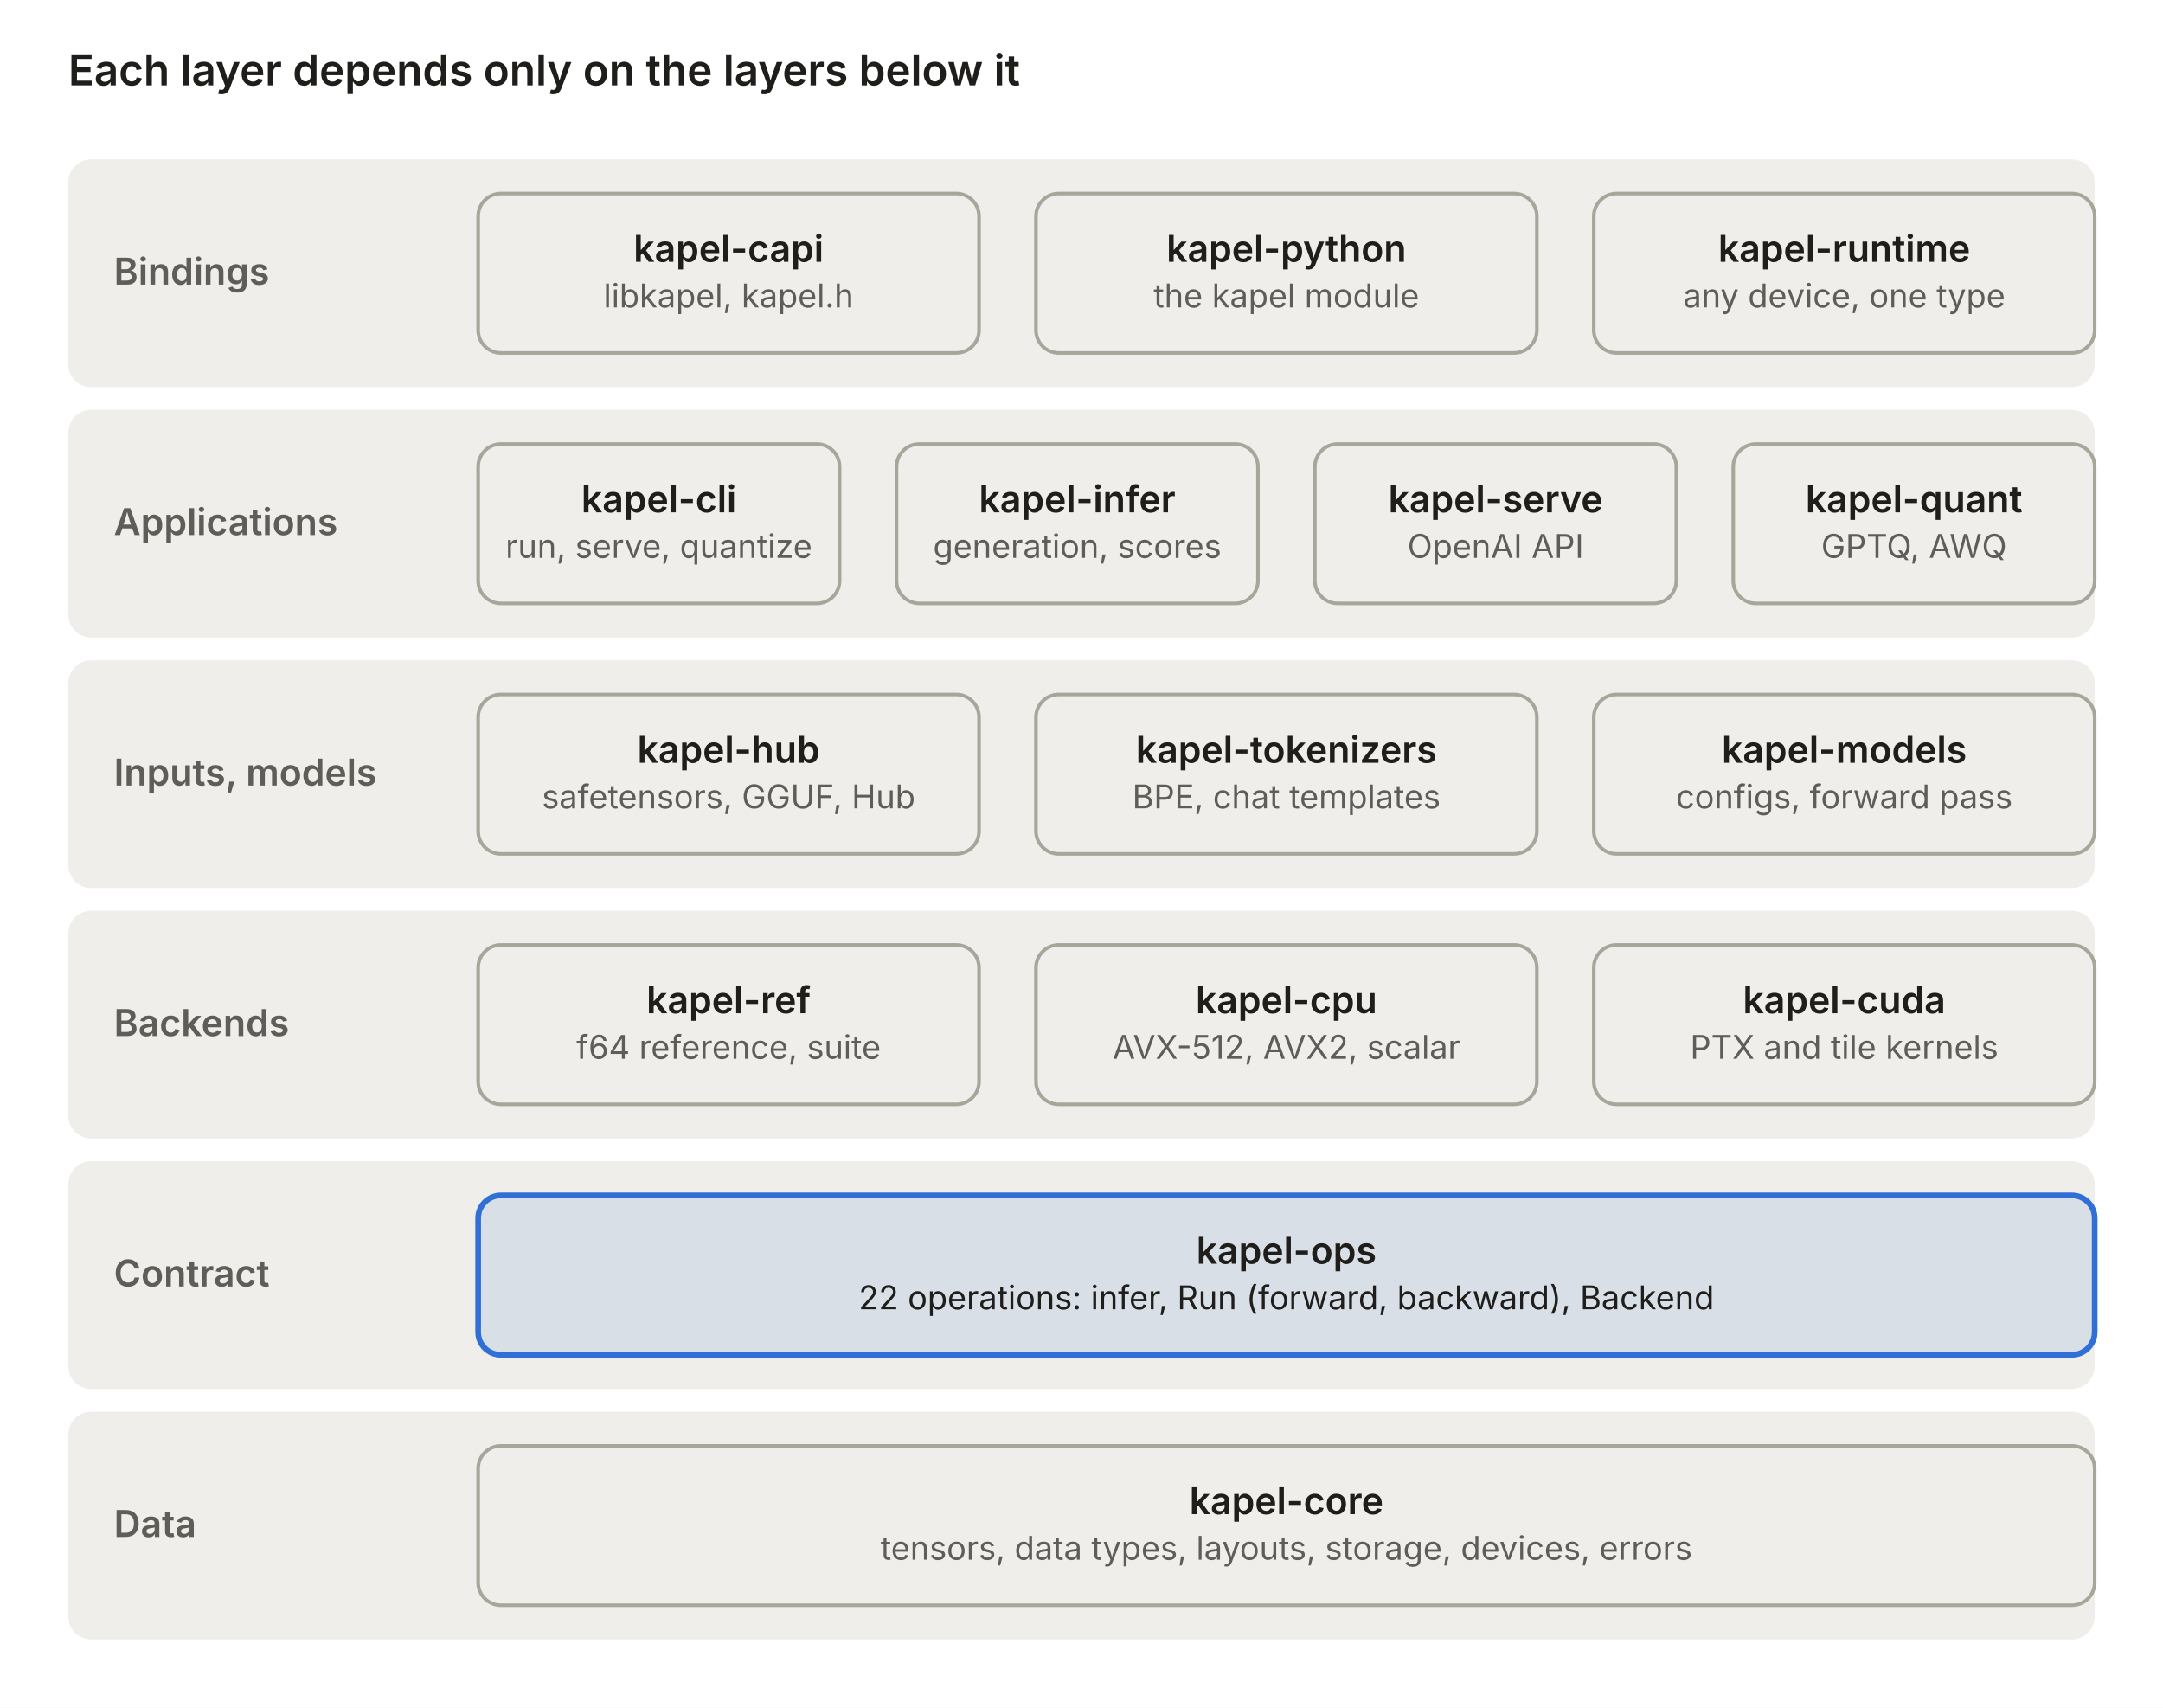
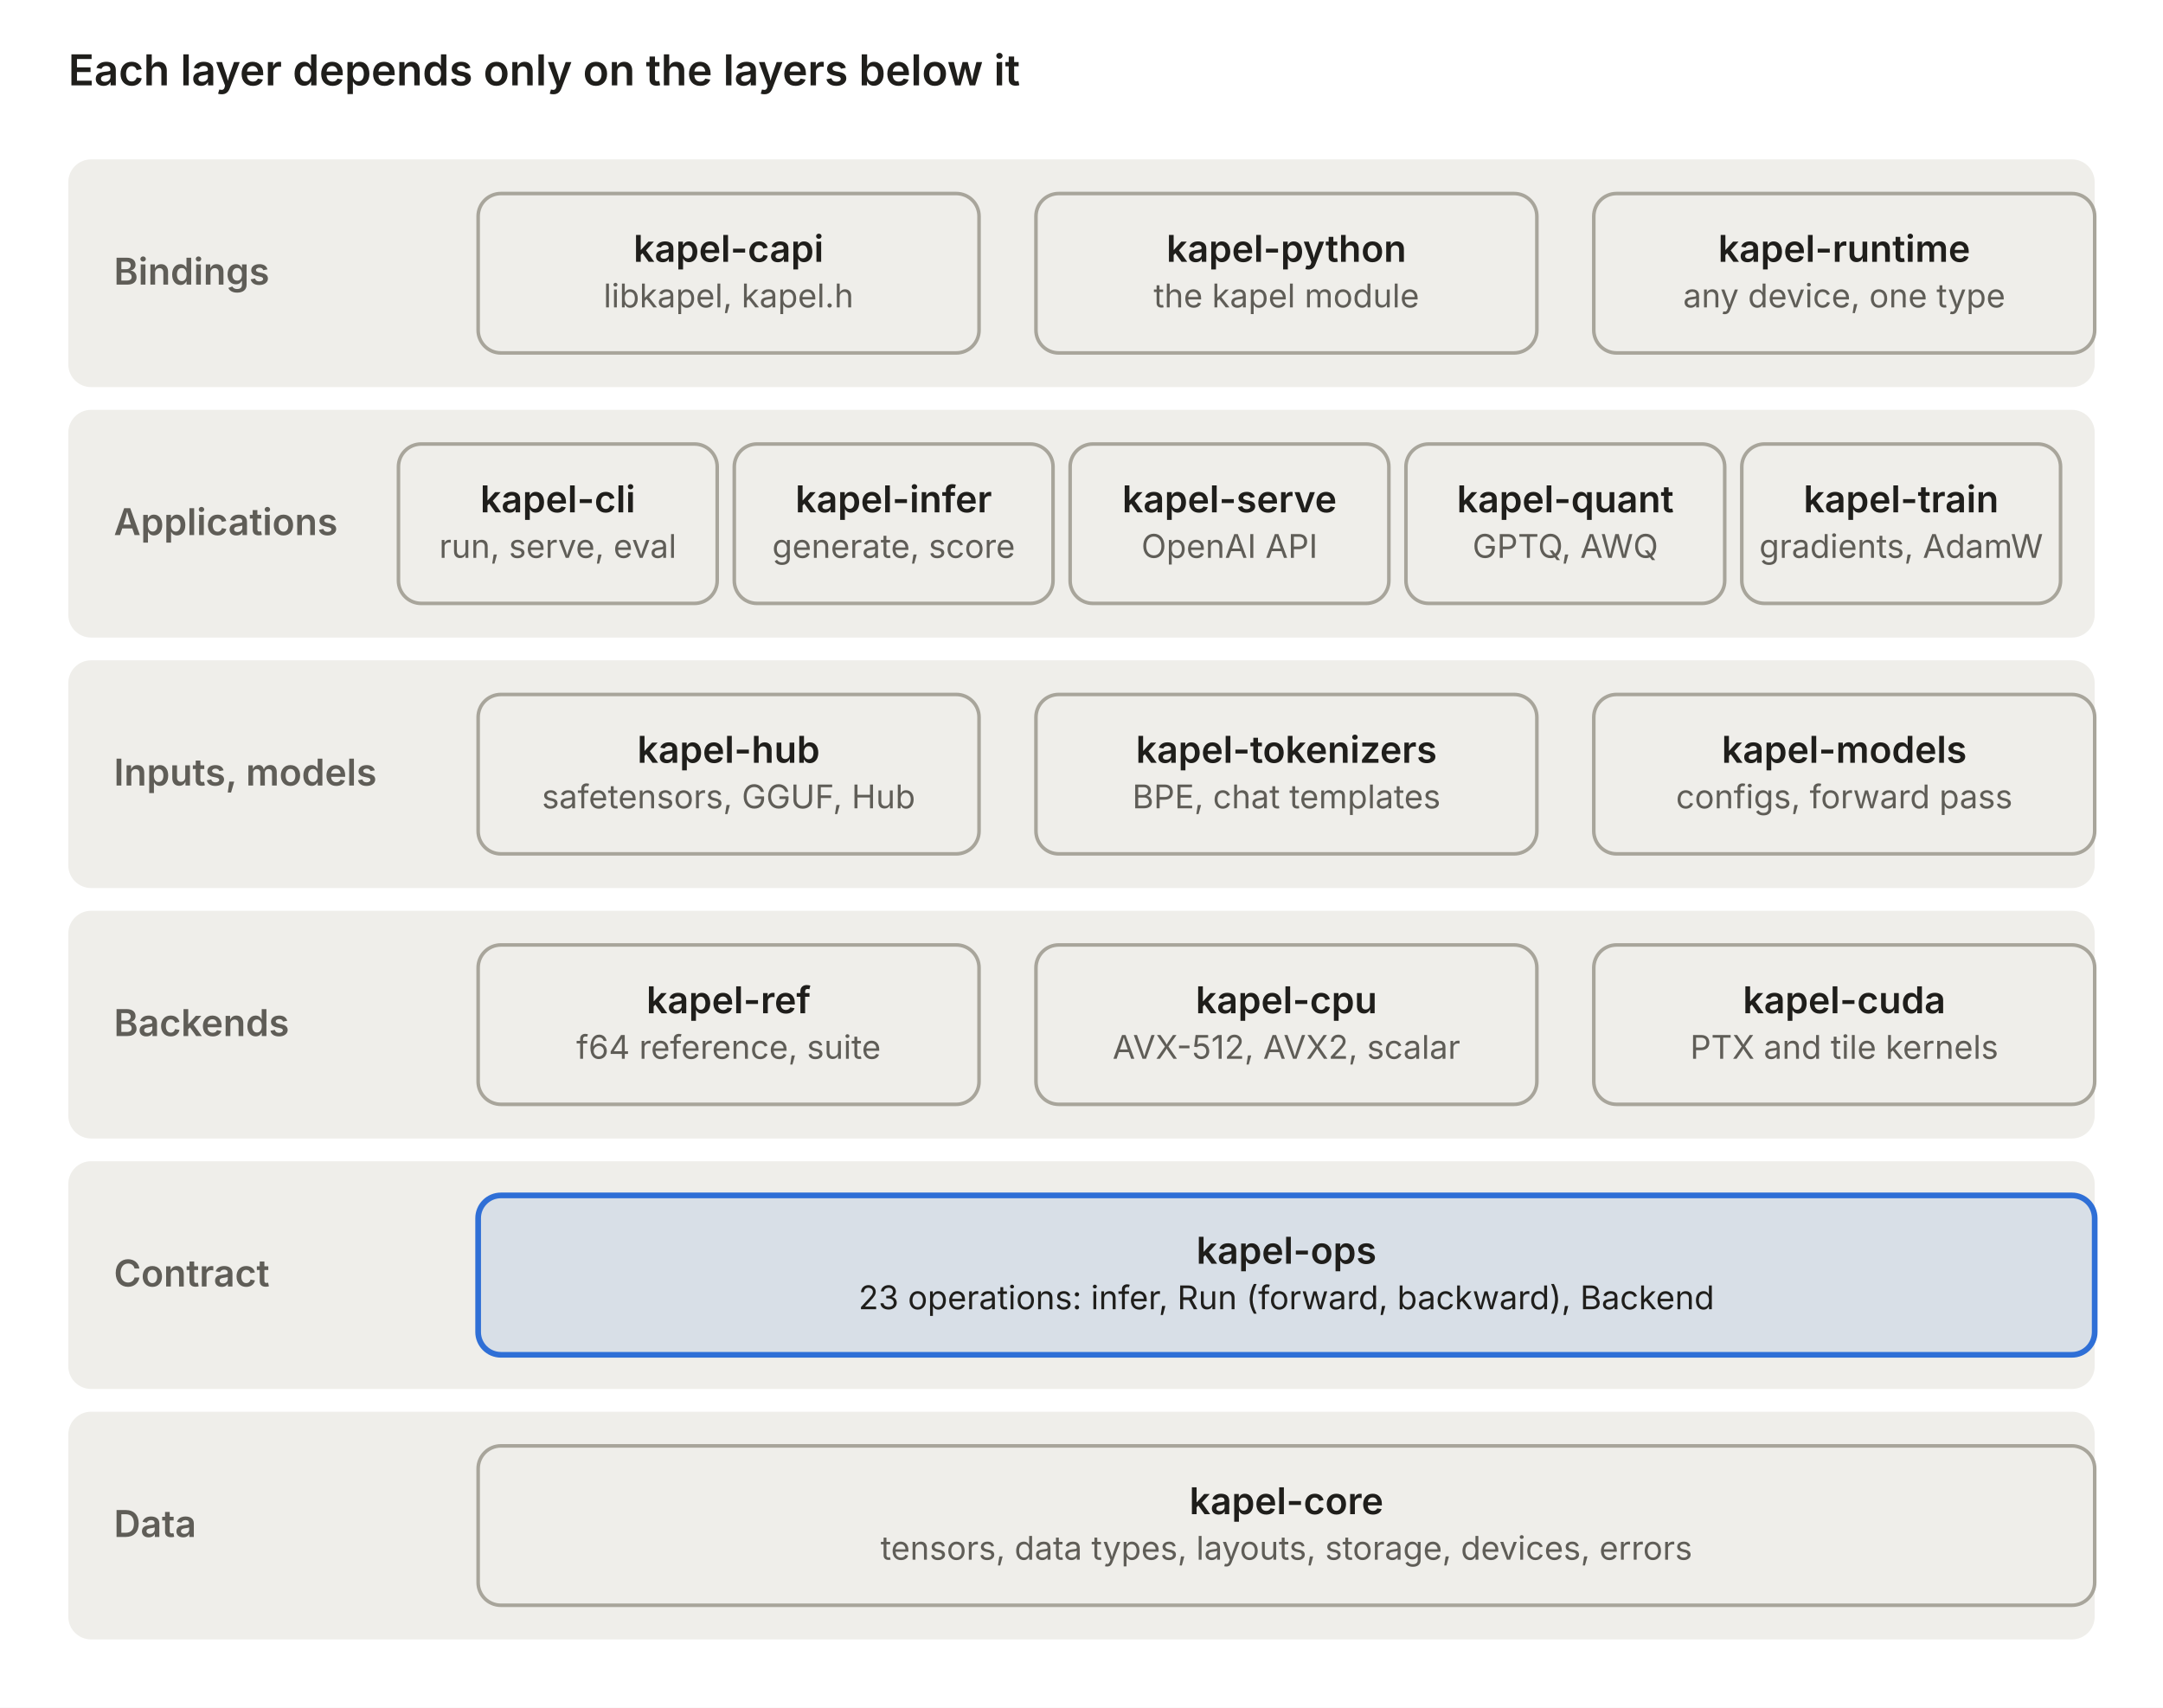
<svg xmlns="http://www.w3.org/2000/svg" viewBox="0 0 760 600" font-family="system-ui, -apple-system, Segoe UI, sans-serif" role="img" aria-label="Each layer of Kapel depends only on the layers below it">
  <rect width="760" height="600" fill="#ffffff" />
  <text x="24" y="30" font-size="15" font-weight="600" fill="#1f1e1b" text-anchor="start">Each layer depends only on the layers below it</text>
  <rect x="24" y="56" width="712" height="80" rx="8" fill="#efeeea" />
  <text x="40" y="100" font-size="13" font-weight="600" fill="#5f5d57" text-anchor="start">Bindings</text>
  <rect x="168" y="68" width="176" height="56" rx="8" fill="none" stroke="#a8a59b" stroke-width="1.25" />
  <text x="256" y="92" font-size="13" font-weight="600" fill="#1f1e1b" text-anchor="middle">kapel-capi</text>
  <text x="256" y="108" font-size="11.5" fill="#5f5d57" text-anchor="middle">libkapel, kapel.h</text>
  <rect x="364" y="68" width="176" height="56" rx="8" fill="none" stroke="#a8a59b" stroke-width="1.25" />
  <text x="452" y="92" font-size="13" font-weight="600" fill="#1f1e1b" text-anchor="middle">kapel-python</text>
  <text x="452" y="108" font-size="11.5" fill="#5f5d57" text-anchor="middle">the kapel module</text>
  <rect x="560" y="68" width="176" height="56" rx="8" fill="none" stroke="#a8a59b" stroke-width="1.25" />
  <text x="648" y="92" font-size="13" font-weight="600" fill="#1f1e1b" text-anchor="middle">kapel-runtime</text>
  <text x="648" y="108" font-size="11.5" fill="#5f5d57" text-anchor="middle">any device, one type</text>
  <rect x="24" y="144" width="712" height="80" rx="8" fill="#efeeea" />
  <text x="40" y="188" font-size="13" font-weight="600" fill="#5f5d57" text-anchor="start">Applications</text>
-   <rect x="168" y="156" width="127" height="56" rx="8" fill="none" stroke="#a8a59b" stroke-width="1.25" />
-   <text x="231.5" y="180" font-size="13" font-weight="600" fill="#1f1e1b" text-anchor="middle">kapel-cli</text>
-   <text x="231.5" y="196" font-size="11.5" fill="#5f5d57" text-anchor="middle">run, serve, quantize</text>
-   <rect x="315" y="156" width="127" height="56" rx="8" fill="none" stroke="#a8a59b" stroke-width="1.25" />
-   <text x="378.5" y="180" font-size="13" font-weight="600" fill="#1f1e1b" text-anchor="middle">kapel-infer</text>
-   <text x="378.5" y="196" font-size="11.5" fill="#5f5d57" text-anchor="middle">generation, scores</text>
-   <rect x="462" y="156" width="127" height="56" rx="8" fill="none" stroke="#a8a59b" stroke-width="1.25" />
-   <text x="525.5" y="180" font-size="13" font-weight="600" fill="#1f1e1b" text-anchor="middle">kapel-serve</text>
-   <text x="525.5" y="196" font-size="11.5" fill="#5f5d57" text-anchor="middle">OpenAI API</text>
-   <rect x="609" y="156" width="127" height="56" rx="8" fill="none" stroke="#a8a59b" stroke-width="1.25" />
-   <text x="672.5" y="180" font-size="13" font-weight="600" fill="#1f1e1b" text-anchor="middle">kapel-quant</text>
-   <text x="672.5" y="196" font-size="11.5" fill="#5f5d57" text-anchor="middle">GPTQ, AWQ</text>
+   <rect x="140" y="156" width="112" height="56" rx="8" fill="none" stroke="#a8a59b" stroke-width="1.25" />
+   <text x="196" y="180" font-size="13" font-weight="600" fill="#1f1e1b" text-anchor="middle">kapel-cli</text>
+   <text x="196" y="196" font-size="11.5" fill="#5f5d57" text-anchor="middle">run, serve, eval</text>
+   <rect x="258" y="156" width="112" height="56" rx="8" fill="none" stroke="#a8a59b" stroke-width="1.25" />
+   <text x="314" y="180" font-size="13" font-weight="600" fill="#1f1e1b" text-anchor="middle">kapel-infer</text>
+   <text x="314" y="196" font-size="11.5" fill="#5f5d57" text-anchor="middle">generate, score</text>
+   <rect x="376" y="156" width="112" height="56" rx="8" fill="none" stroke="#a8a59b" stroke-width="1.25" />
+   <text x="432" y="180" font-size="13" font-weight="600" fill="#1f1e1b" text-anchor="middle">kapel-serve</text>
+   <text x="432" y="196" font-size="11.5" fill="#5f5d57" text-anchor="middle">OpenAI API</text>
+   <rect x="494" y="156" width="112" height="56" rx="8" fill="none" stroke="#a8a59b" stroke-width="1.25" />
+   <text x="550" y="180" font-size="13" font-weight="600" fill="#1f1e1b" text-anchor="middle">kapel-quant</text>
+   <text x="550" y="196" font-size="11.5" fill="#5f5d57" text-anchor="middle">GPTQ, AWQ</text>
+   <rect x="612" y="156" width="112" height="56" rx="8" fill="none" stroke="#a8a59b" stroke-width="1.25" />
+   <text x="668" y="180" font-size="13" font-weight="600" fill="#1f1e1b" text-anchor="middle">kapel-train</text>
+   <text x="668" y="196" font-size="11.5" fill="#5f5d57" text-anchor="middle">gradients, AdamW</text>
  <rect x="24" y="232" width="712" height="80" rx="8" fill="#efeeea" />
  <text x="40" y="276" font-size="13" font-weight="600" fill="#5f5d57" text-anchor="start">Inputs, models</text>
  <rect x="168" y="244" width="176" height="56" rx="8" fill="none" stroke="#a8a59b" stroke-width="1.25" />
  <text x="256" y="268" font-size="13" font-weight="600" fill="#1f1e1b" text-anchor="middle">kapel-hub</text>
  <text x="256" y="284" font-size="11.5" fill="#5f5d57" text-anchor="middle">safetensors, GGUF, Hub</text>
  <rect x="364" y="244" width="176" height="56" rx="8" fill="none" stroke="#a8a59b" stroke-width="1.25" />
  <text x="452" y="268" font-size="13" font-weight="600" fill="#1f1e1b" text-anchor="middle">kapel-tokenizers</text>
  <text x="452" y="284" font-size="11.5" fill="#5f5d57" text-anchor="middle">BPE, chat templates</text>
  <rect x="560" y="244" width="176" height="56" rx="8" fill="none" stroke="#a8a59b" stroke-width="1.25" />
  <text x="648" y="268" font-size="13" font-weight="600" fill="#1f1e1b" text-anchor="middle">kapel-models</text>
  <text x="648" y="284" font-size="11.5" fill="#5f5d57" text-anchor="middle">configs, forward pass</text>
  <rect x="24" y="320" width="712" height="80" rx="8" fill="#efeeea" />
  <text x="40" y="364" font-size="13" font-weight="600" fill="#5f5d57" text-anchor="start">Backends</text>
  <rect x="168" y="332" width="176" height="56" rx="8" fill="none" stroke="#a8a59b" stroke-width="1.25" />
  <text x="256" y="356" font-size="13" font-weight="600" fill="#1f1e1b" text-anchor="middle">kapel-ref</text>
  <text x="256" y="372" font-size="11.5" fill="#5f5d57" text-anchor="middle">f64 reference, suite</text>
  <rect x="364" y="332" width="176" height="56" rx="8" fill="none" stroke="#a8a59b" stroke-width="1.25" />
  <text x="452" y="356" font-size="13" font-weight="600" fill="#1f1e1b" text-anchor="middle">kapel-cpu</text>
  <text x="452" y="372" font-size="11.5" fill="#5f5d57" text-anchor="middle">AVX-512, AVX2, scalar</text>
  <rect x="560" y="332" width="176" height="56" rx="8" fill="none" stroke="#a8a59b" stroke-width="1.25" />
  <text x="648" y="356" font-size="13" font-weight="600" fill="#1f1e1b" text-anchor="middle">kapel-cuda</text>
  <text x="648" y="372" font-size="11.5" fill="#5f5d57" text-anchor="middle">PTX and tile kernels</text>
  <rect x="24" y="408" width="712" height="80" rx="8" fill="#efeeea" />
  <text x="40" y="452" font-size="13" font-weight="600" fill="#5f5d57" text-anchor="start">Contract</text>
  <rect x="168" y="420" width="568" height="56" rx="8" fill="#2f6fd6" fill-opacity="0.12" stroke="#2f6fd6" stroke-width="2" />
  <text x="452" y="444" font-size="13" font-weight="600" fill="#1f1e1b" text-anchor="middle">kapel-ops</text>
-   <text x="452" y="460" font-size="11.5" fill="#1f1e1b" text-anchor="middle">22 operations: infer, Run (forward, backward), Backend</text>
+   <text x="452" y="460" font-size="11.5" fill="#1f1e1b" text-anchor="middle">23 operations: infer, Run (forward, backward), Backend</text>
  <rect x="24" y="496" width="712" height="80" rx="8" fill="#efeeea" />
  <text x="40" y="540" font-size="13" font-weight="600" fill="#5f5d57" text-anchor="start">Data</text>
  <rect x="168" y="508" width="568" height="56" rx="8" fill="none" stroke="#a8a59b" stroke-width="1.25" />
  <text x="452" y="532" font-size="13" font-weight="600" fill="#1f1e1b" text-anchor="middle">kapel-core</text>
  <text x="452" y="548" font-size="11.5" fill="#5f5d57" text-anchor="middle">tensors, data types, layouts, storage, devices, errors</text>
</svg>
